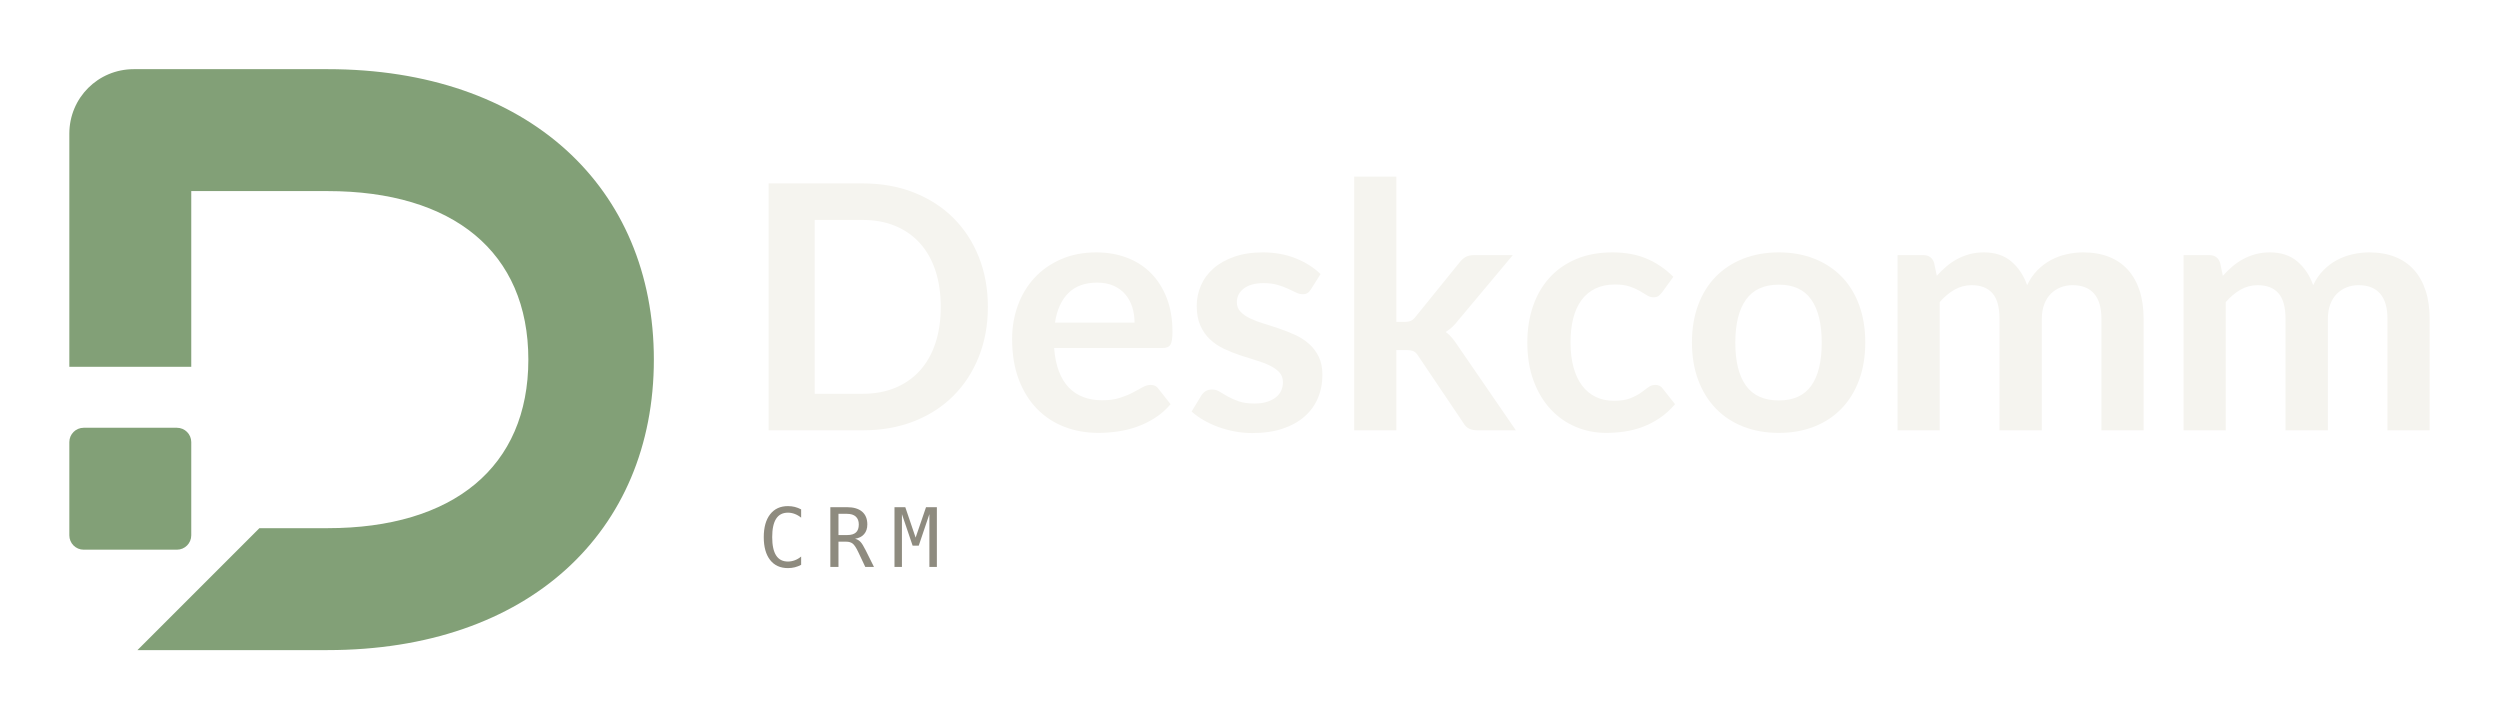
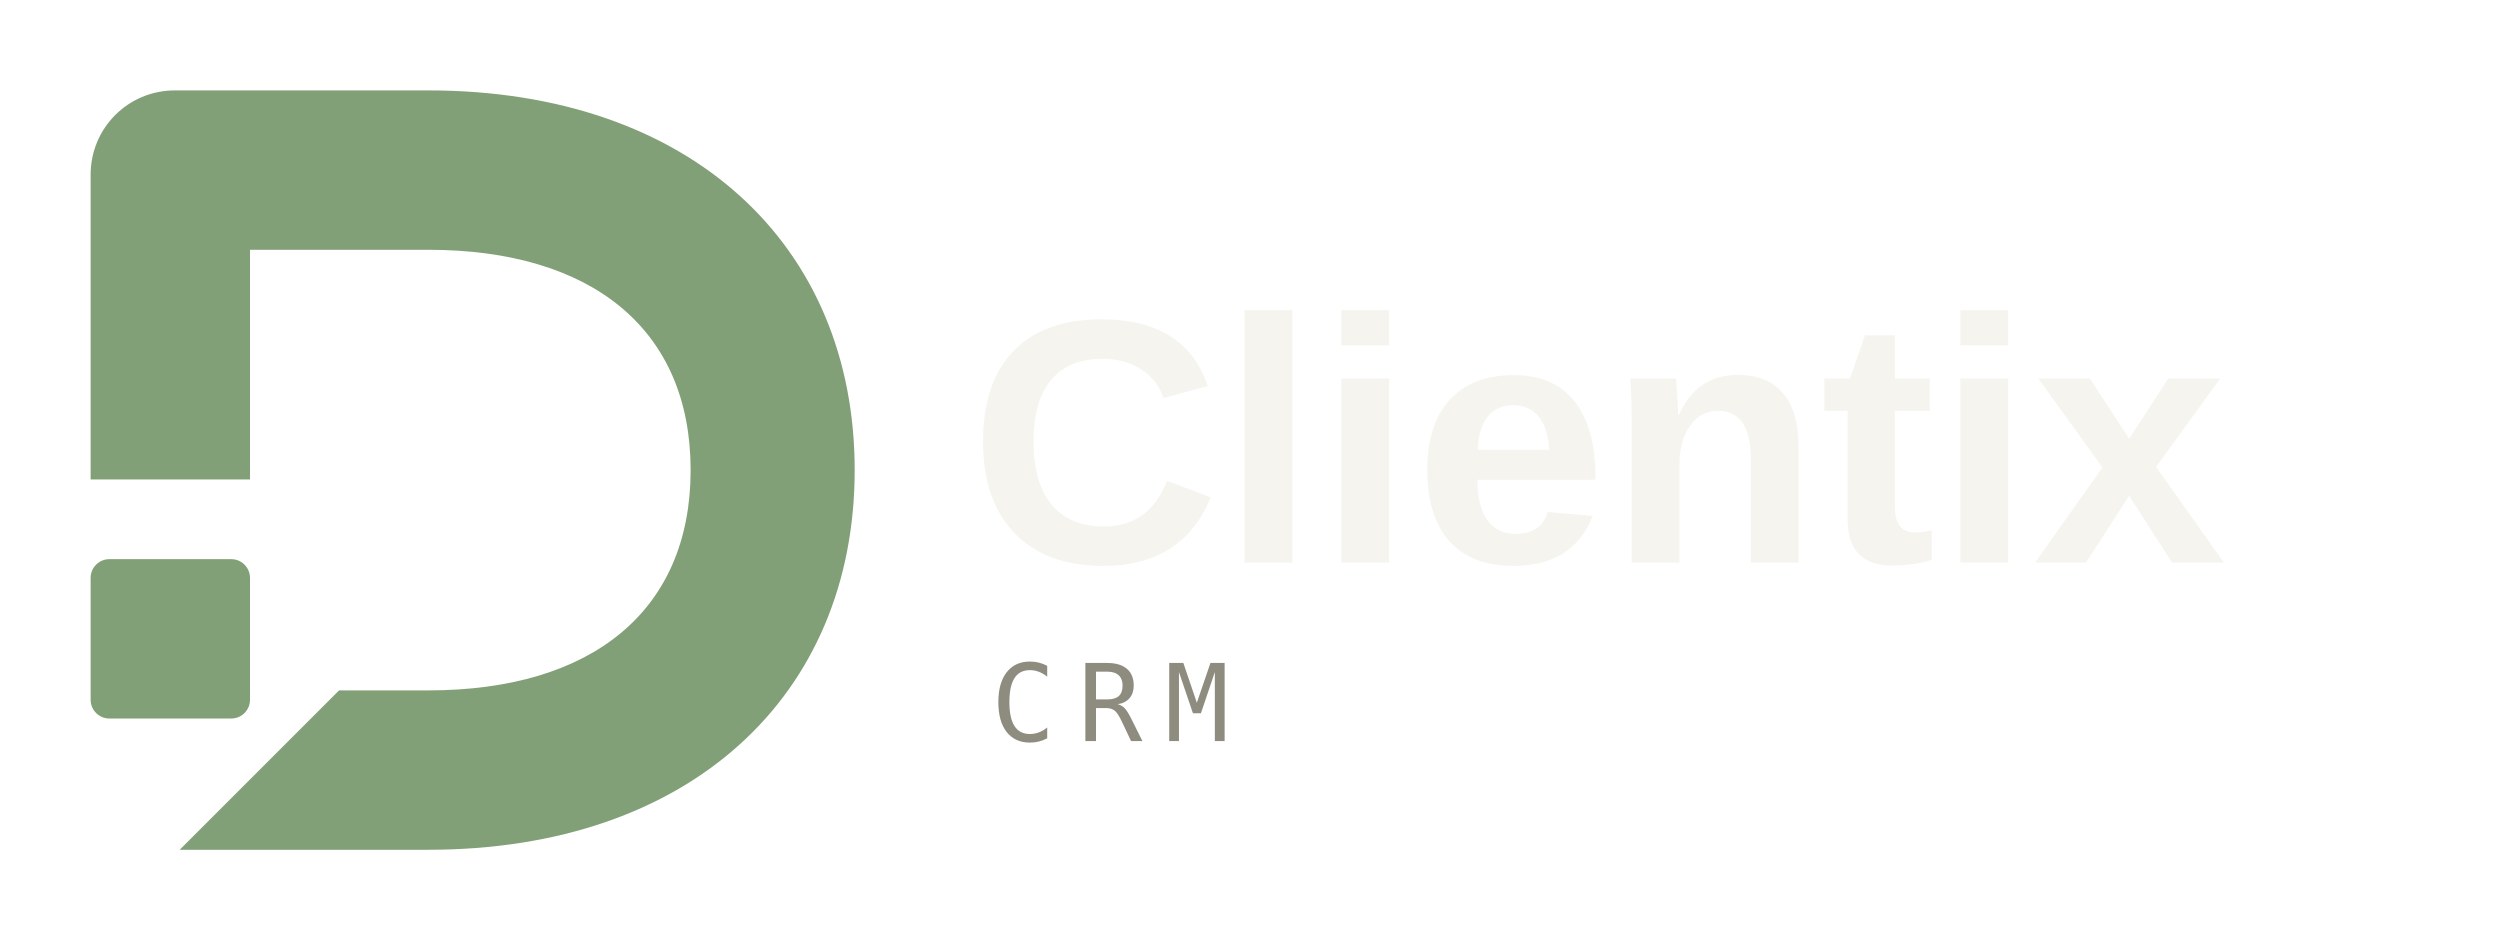
- <svg xmlns="http://www.w3.org/2000/svg" viewBox="51 25 732 211" width="1464" height="422" role="img" aria-labelledby="title desc">
+ <svg xmlns="http://www.w3.org/2000/svg" viewBox="51 25 560 211" width="1120" height="422" role="img" aria-labelledby="title desc">
  <g fill="#82A077" transform="translate(44 19) scale(1.05)">
    <path d="M26 108V43c0-10 8-18 18-18h54c56 0 91 33 91 81s-35 81-91 81H45l34-34h19c35 0 56-17 56-47s-21-47-56-47H60v49Z" />
    <rect x="26" y="125" width="34" height="34" rx="4" />
  </g>
  <g fill="#F5F4EF">
-     <path transform="translate(268 151) scale(0.05 -0.05)" d="M1445 723Q1445 564 1392.0 431.0Q1339 298 1243.0 202.0Q1147 106 1012.0 53.0Q877 0 712 0H161V1446H712Q877 1446 1012.0 1392.5Q1147 1339 1243.0 1243.5Q1339 1148 1392.0 1015.0Q1445 882 1445 723ZM1169 723Q1169 842 1137.5 936.5Q1106 1031 1046.5 1096.5Q987 1162 902.5 1197.0Q818 1232 712 1232H431V214H712Q818 214 902.5 249.0Q987 284 1046.5 349.5Q1106 415 1137.5 509.5Q1169 604 1169 723Z" />
-     <path transform="translate(344.05 151) scale(0.05 -0.05)" d="M783 631Q783 679 769.5 721.5Q756 764 729.0 796.0Q702 828 660.5 846.5Q619 865 564 865Q457 865 395.5 804.0Q334 743 317 631ZM312 482Q318 403 340.0 345.5Q362 288 398.0 250.5Q434 213 483.5 194.5Q533 176 593 176Q653 176 696.5 190.0Q740 204 772.5 221.0Q805 238 829.5 252.0Q854 266 877 266Q908 266 923 243L994 153Q953 105 902.0 72.5Q851 40 795.5 20.5Q740 1 682.5 -7.0Q625 -15 571 -15Q464 -15 372.0 20.5Q280 56 212.0 125.5Q144 195 105.0 297.5Q66 400 66 535Q66 640 100.0 732.5Q134 825 197.5 893.5Q261 962 352.5 1002.0Q444 1042 559 1042Q656 1042 738.0 1011.0Q820 980 879.0 920.5Q938 861 971.5 774.5Q1005 688 1005 577Q1005 521 993.0 501.5Q981 482 947 482Z" />
-     <path transform="translate(397.45 151) scale(0.05 -0.05)" d="M748 826Q738 810 727.0 803.5Q716 797 699 797Q681 797 660.5 807.0Q640 817 613.0 829.5Q586 842 551.5 852.0Q517 862 470 862Q397 862 355.5 831.0Q314 800 314 750Q314 717 335.5 694.5Q357 672 392.5 655.0Q428 638 473.0 624.5Q518 611 564.5 595.0Q611 579 656.0 558.5Q701 538 736.5 506.5Q772 475 793.5 431.0Q815 387 815 325Q815 251 788.5 188.5Q762 126 710.0 80.5Q658 35 581.5 9.5Q505 -16 405 -16Q352 -16 301.5 -6.5Q251 3 204.5 20.0Q158 37 118.5 60.0Q79 83 49 110L106 204Q117 221 132.0 230.0Q147 239 170 239Q193 239 213.5 226.0Q234 213 261.0 198.0Q288 183 324.5 170.0Q361 157 417 157Q461 157 492.5 167.5Q524 178 544.5 195.0Q565 212 574.5 234.5Q584 257 584 281Q584 317 562.5 340.0Q541 363 505.5 380.0Q470 397 424.5 410.5Q379 424 331.5 440.0Q284 456 238.5 477.5Q193 499 157.5 532.0Q122 565 100.5 613.0Q79 661 79 729Q79 792 104.0 849.0Q129 906 177.5 948.5Q226 991 298.5 1016.5Q371 1042 466 1042Q572 1042 659.0 1007.0Q746 972 804 915Z" />
-     <path transform="translate(441.4 151) scale(0.05 -0.05)" d="M369 1486V635H415Q440 635 454.5 641.5Q469 648 484 668L739 983Q755 1004 774.5 1015.0Q794 1026 825 1026H1051L732 645Q698 600 658 576Q679 561 695.5 541.0Q712 521 727 498L1069 0H846Q817 0 796.0 9.5Q775 19 761 44L499 433Q485 456 470.0 463.0Q455 470 425 470H369V0H122V1486Z" />
-     <path transform="translate(494.85 151) scale(0.05 -0.05)" d="M857 809Q846 795 835.5 787.0Q825 779 805 779Q786 779 768.0 790.5Q750 802 725.0 816.5Q700 831 665.5 842.5Q631 854 580 854Q515 854 466.0 830.5Q417 807 384.5 763.0Q352 719 336.0 656.5Q320 594 320 515Q320 433 337.5 369.0Q355 305 388.0 261.5Q421 218 468.0 195.5Q515 173 574 173Q633 173 669.5 187.5Q706 202 731.0 219.5Q756 237 774.5 251.5Q793 266 816 266Q846 266 861 243L932 153Q891 105 843.0 72.5Q795 40 743.5 20.5Q692 1 637.5 -7.0Q583 -15 529 -15Q434 -15 350.0 20.5Q266 56 203.0 124.0Q140 192 103.5 290.5Q67 389 67 515Q67 628 99.5 724.5Q132 821 195.0 891.5Q258 962 351.0 1002.0Q444 1042 565 1042Q680 1042 766.5 1005.0Q853 968 922 899Z" />
-     <path transform="translate(543.05 151) scale(0.05 -0.05)" d="M576 1042Q690 1042 783.5 1005.0Q877 968 943.5 900.0Q1010 832 1046.0 734.0Q1082 636 1082 515Q1082 393 1046.0 295.0Q1010 197 943.5 128.0Q877 59 783.5 22.0Q690 -15 576 -15Q461 -15 367.0 22.0Q273 59 206.5 128.0Q140 197 103.5 295.0Q67 393 67 515Q67 636 103.5 734.0Q140 832 206.5 900.0Q273 968 367.0 1005.0Q461 1042 576 1042ZM576 175Q704 175 765.5 261.0Q827 347 827 513Q827 679 765.5 766.0Q704 853 576 853Q446 853 383.5 765.5Q321 678 321 513Q321 348 383.5 261.5Q446 175 576 175Z" />
-     <path transform="translate(600.5 151) scale(0.05 -0.05)" d="M122 0V1026H273Q321 1026 336 981L352 905Q379 935 408.5 960.0Q438 985 471.5 1003.0Q505 1021 543.5 1031.5Q582 1042 628 1042Q725 1042 787.5 989.5Q850 937 881 850Q905 901 941.0 937.5Q977 974 1020.0 997.0Q1063 1020 1111.5 1031.0Q1160 1042 1209 1042Q1294 1042 1360.0 1016.0Q1426 990 1471.0 940.0Q1516 890 1539.5 818.0Q1563 746 1563 653V0H1316V653Q1316 751 1273.0 800.5Q1230 850 1147 850Q1109 850 1076.5 837.0Q1044 824 1019.5 799.5Q995 775 981.0 738.0Q967 701 967 653V0H719V653Q719 756 677.5 803.0Q636 850 556 850Q502 850 455.5 823.5Q409 797 369 751V0Z" />
-     <path transform="translate(684.25 151) scale(0.05 -0.05)" d="M122 0V1026H273Q321 1026 336 981L352 905Q379 935 408.5 960.0Q438 985 471.5 1003.0Q505 1021 543.5 1031.5Q582 1042 628 1042Q725 1042 787.5 989.5Q850 937 881 850Q905 901 941.0 937.5Q977 974 1020.0 997.0Q1063 1020 1111.5 1031.0Q1160 1042 1209 1042Q1294 1042 1360.0 1016.0Q1426 990 1471.0 940.0Q1516 890 1539.5 818.0Q1563 746 1563 653V0H1316V653Q1316 751 1273.0 800.5Q1230 850 1147 850Q1109 850 1076.5 837.0Q1044 824 1019.5 799.5Q995 775 981.0 738.0Q967 701 967 653V0H719V653Q719 756 677.5 803.0Q636 850 556 850Q502 850 455.5 823.5Q409 797 369 751V0Z" />
+     <text x="268" y="151" font-family="Arial, sans-serif" font-size="78" font-weight="700">Clientix</text>
  </g>
  <g fill="#8E8B7F">
    <path transform="translate(273 191) scale(0.01171875 -0.01171875)" d="M1073 53Q996 12 915.0 -8.5Q834 -29 743 -29Q456 -29 297.5 174.0Q139 377 139 745Q139 1111 298.5 1315.5Q458 1520 743 1520Q834 1520 915.0 1499.5Q996 1479 1073 1438V1231Q999 1292 914.0 1324.0Q829 1356 743 1356Q546 1356 448.0 1204.0Q350 1052 350 745Q350 439 448.0 287.0Q546 135 743 135Q831 135 915.5 167.0Q1000 199 1073 260Z" />
    <path transform="translate(292.4492 191) scale(0.01171875 -0.01171875)" d="M760 705Q838 685 893.0 629.5Q948 574 1030 408L1233 0H1016L838 377Q761 538 699.5 584.5Q638 631 539 631H346V0H143V1493H559Q805 1493 936.0 1382.0Q1067 1271 1067 1061Q1067 913 986.5 819.5Q906 726 760 705ZM346 1327V797H567Q712 797 783.0 862.0Q854 927 854 1061Q854 1190 778.5 1258.5Q703 1327 559 1327Z" />
    <path transform="translate(311.8984 191) scale(0.01171875 -0.01171875)" d="M86 1493H356L614 733L874 1493H1145V0H958V1319L692 532H539L272 1319V0H86Z" />
  </g>
</svg>
